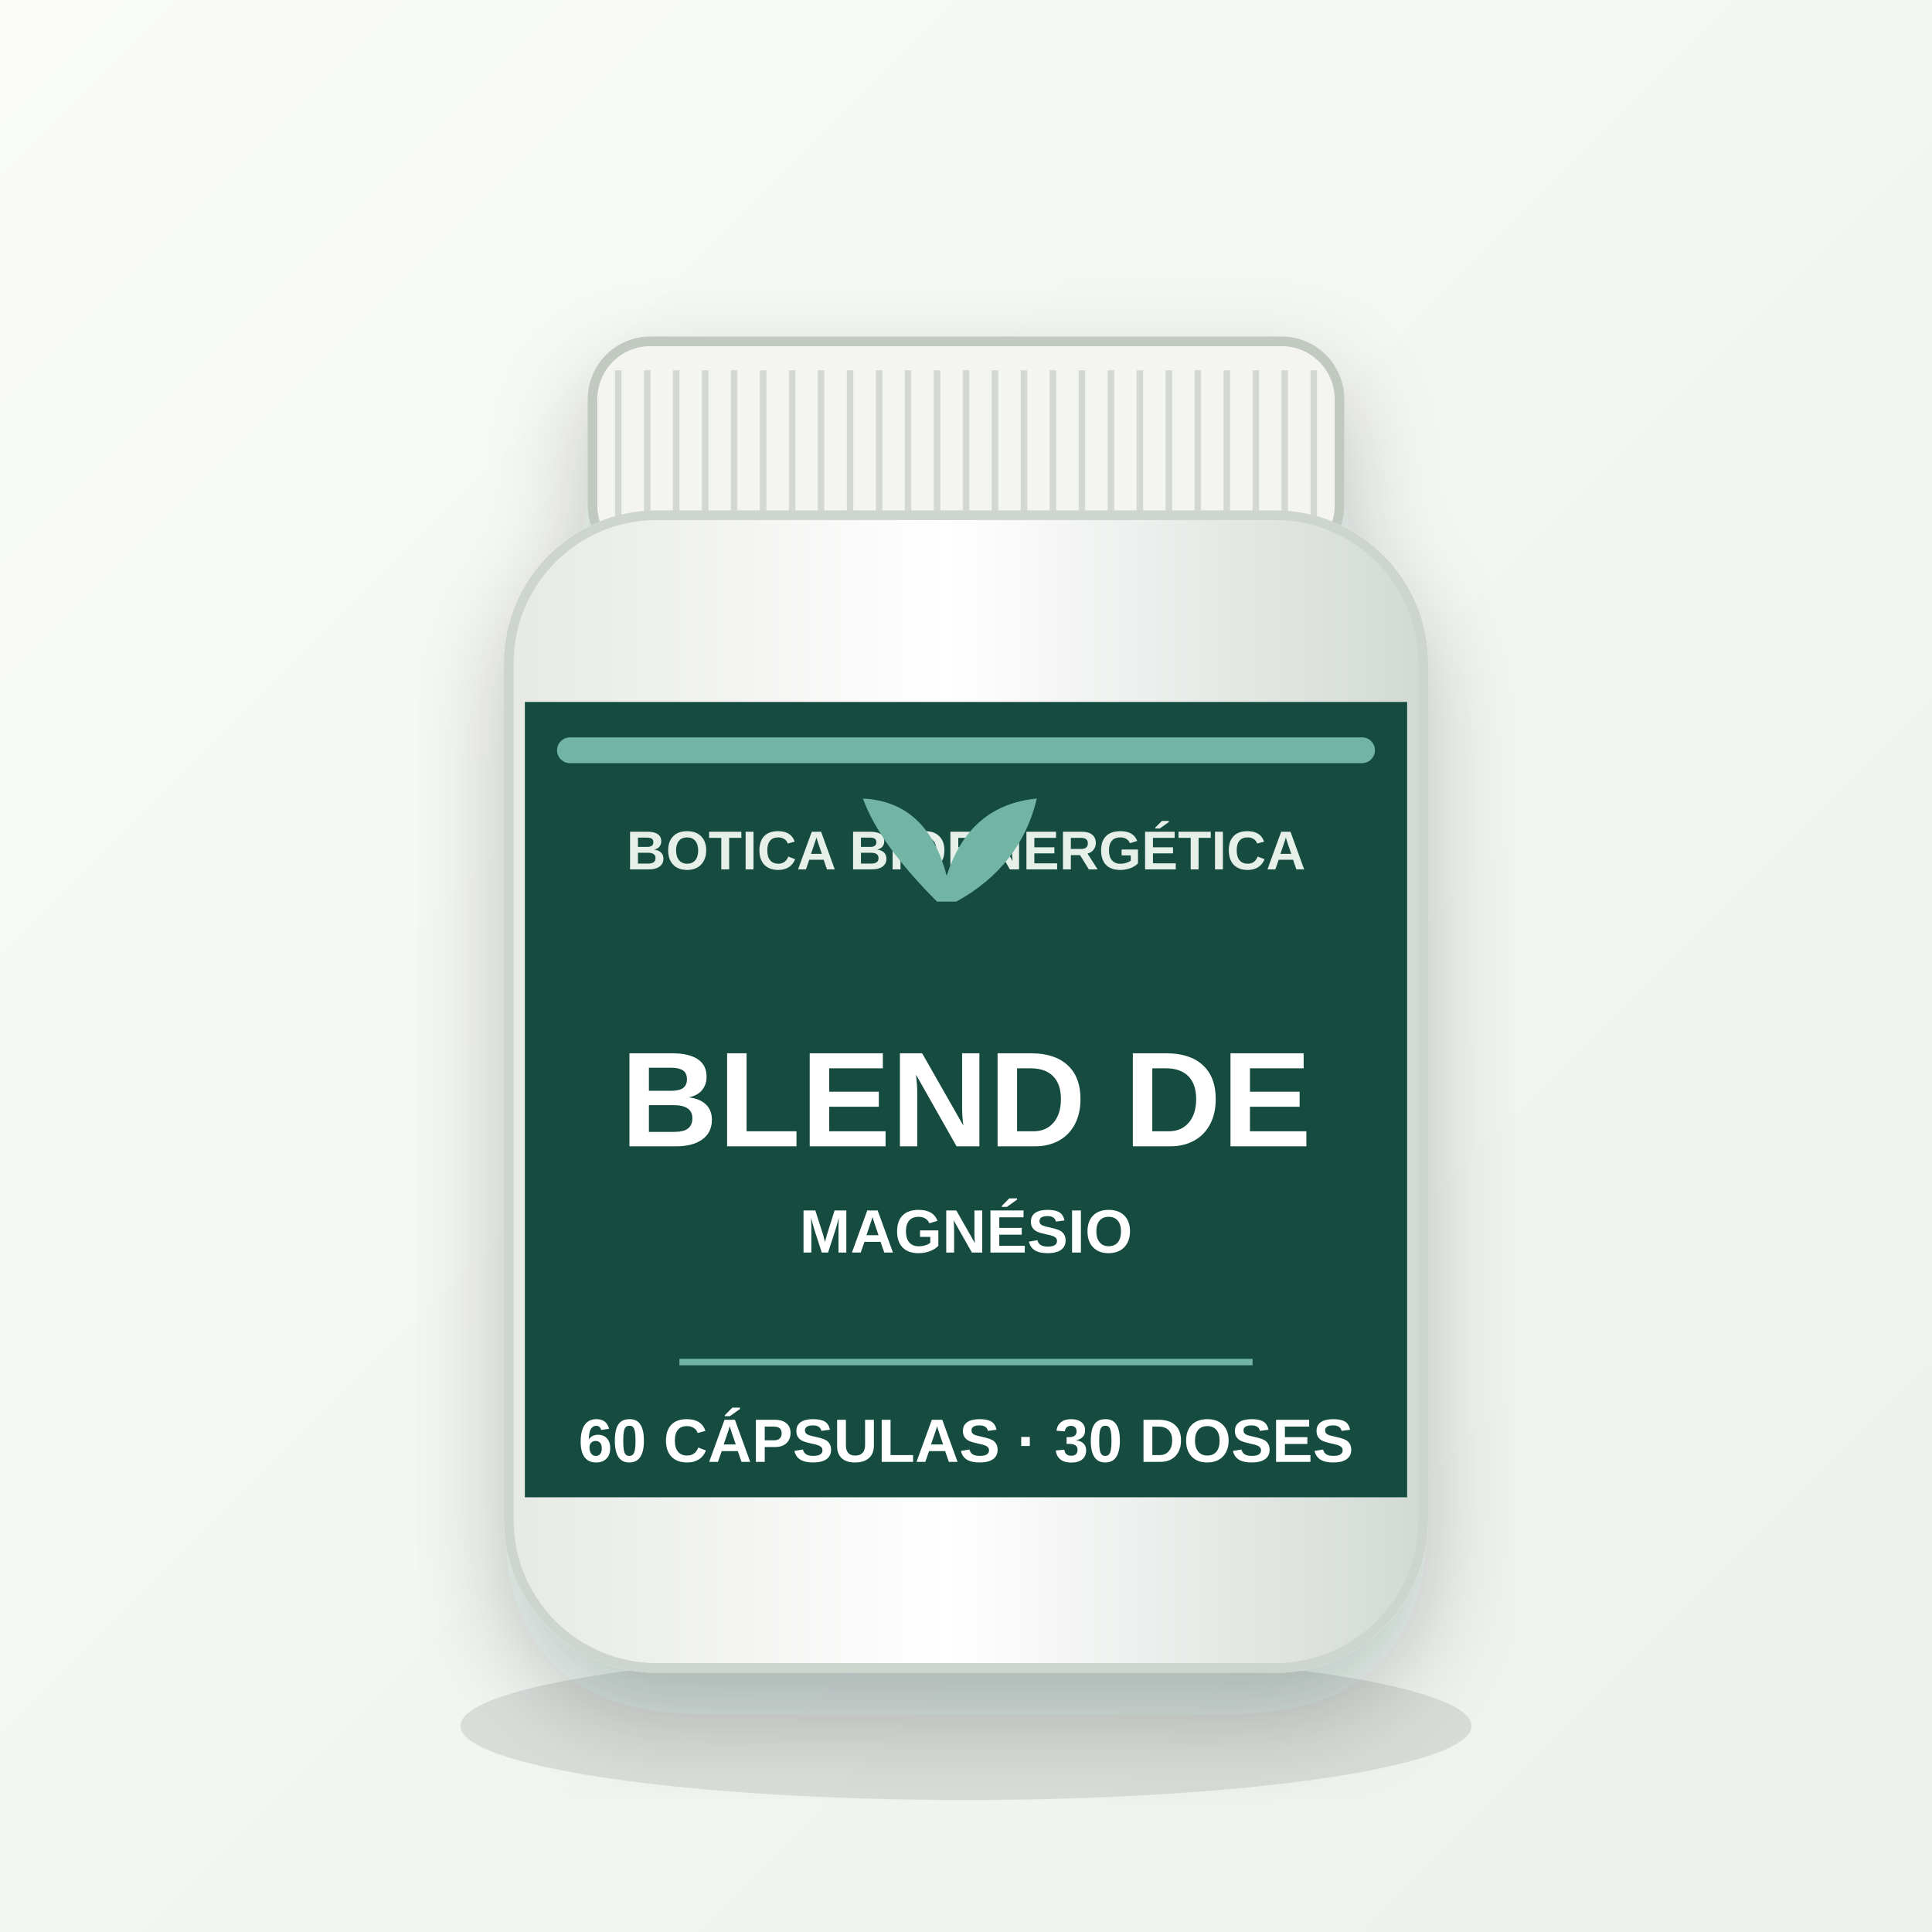
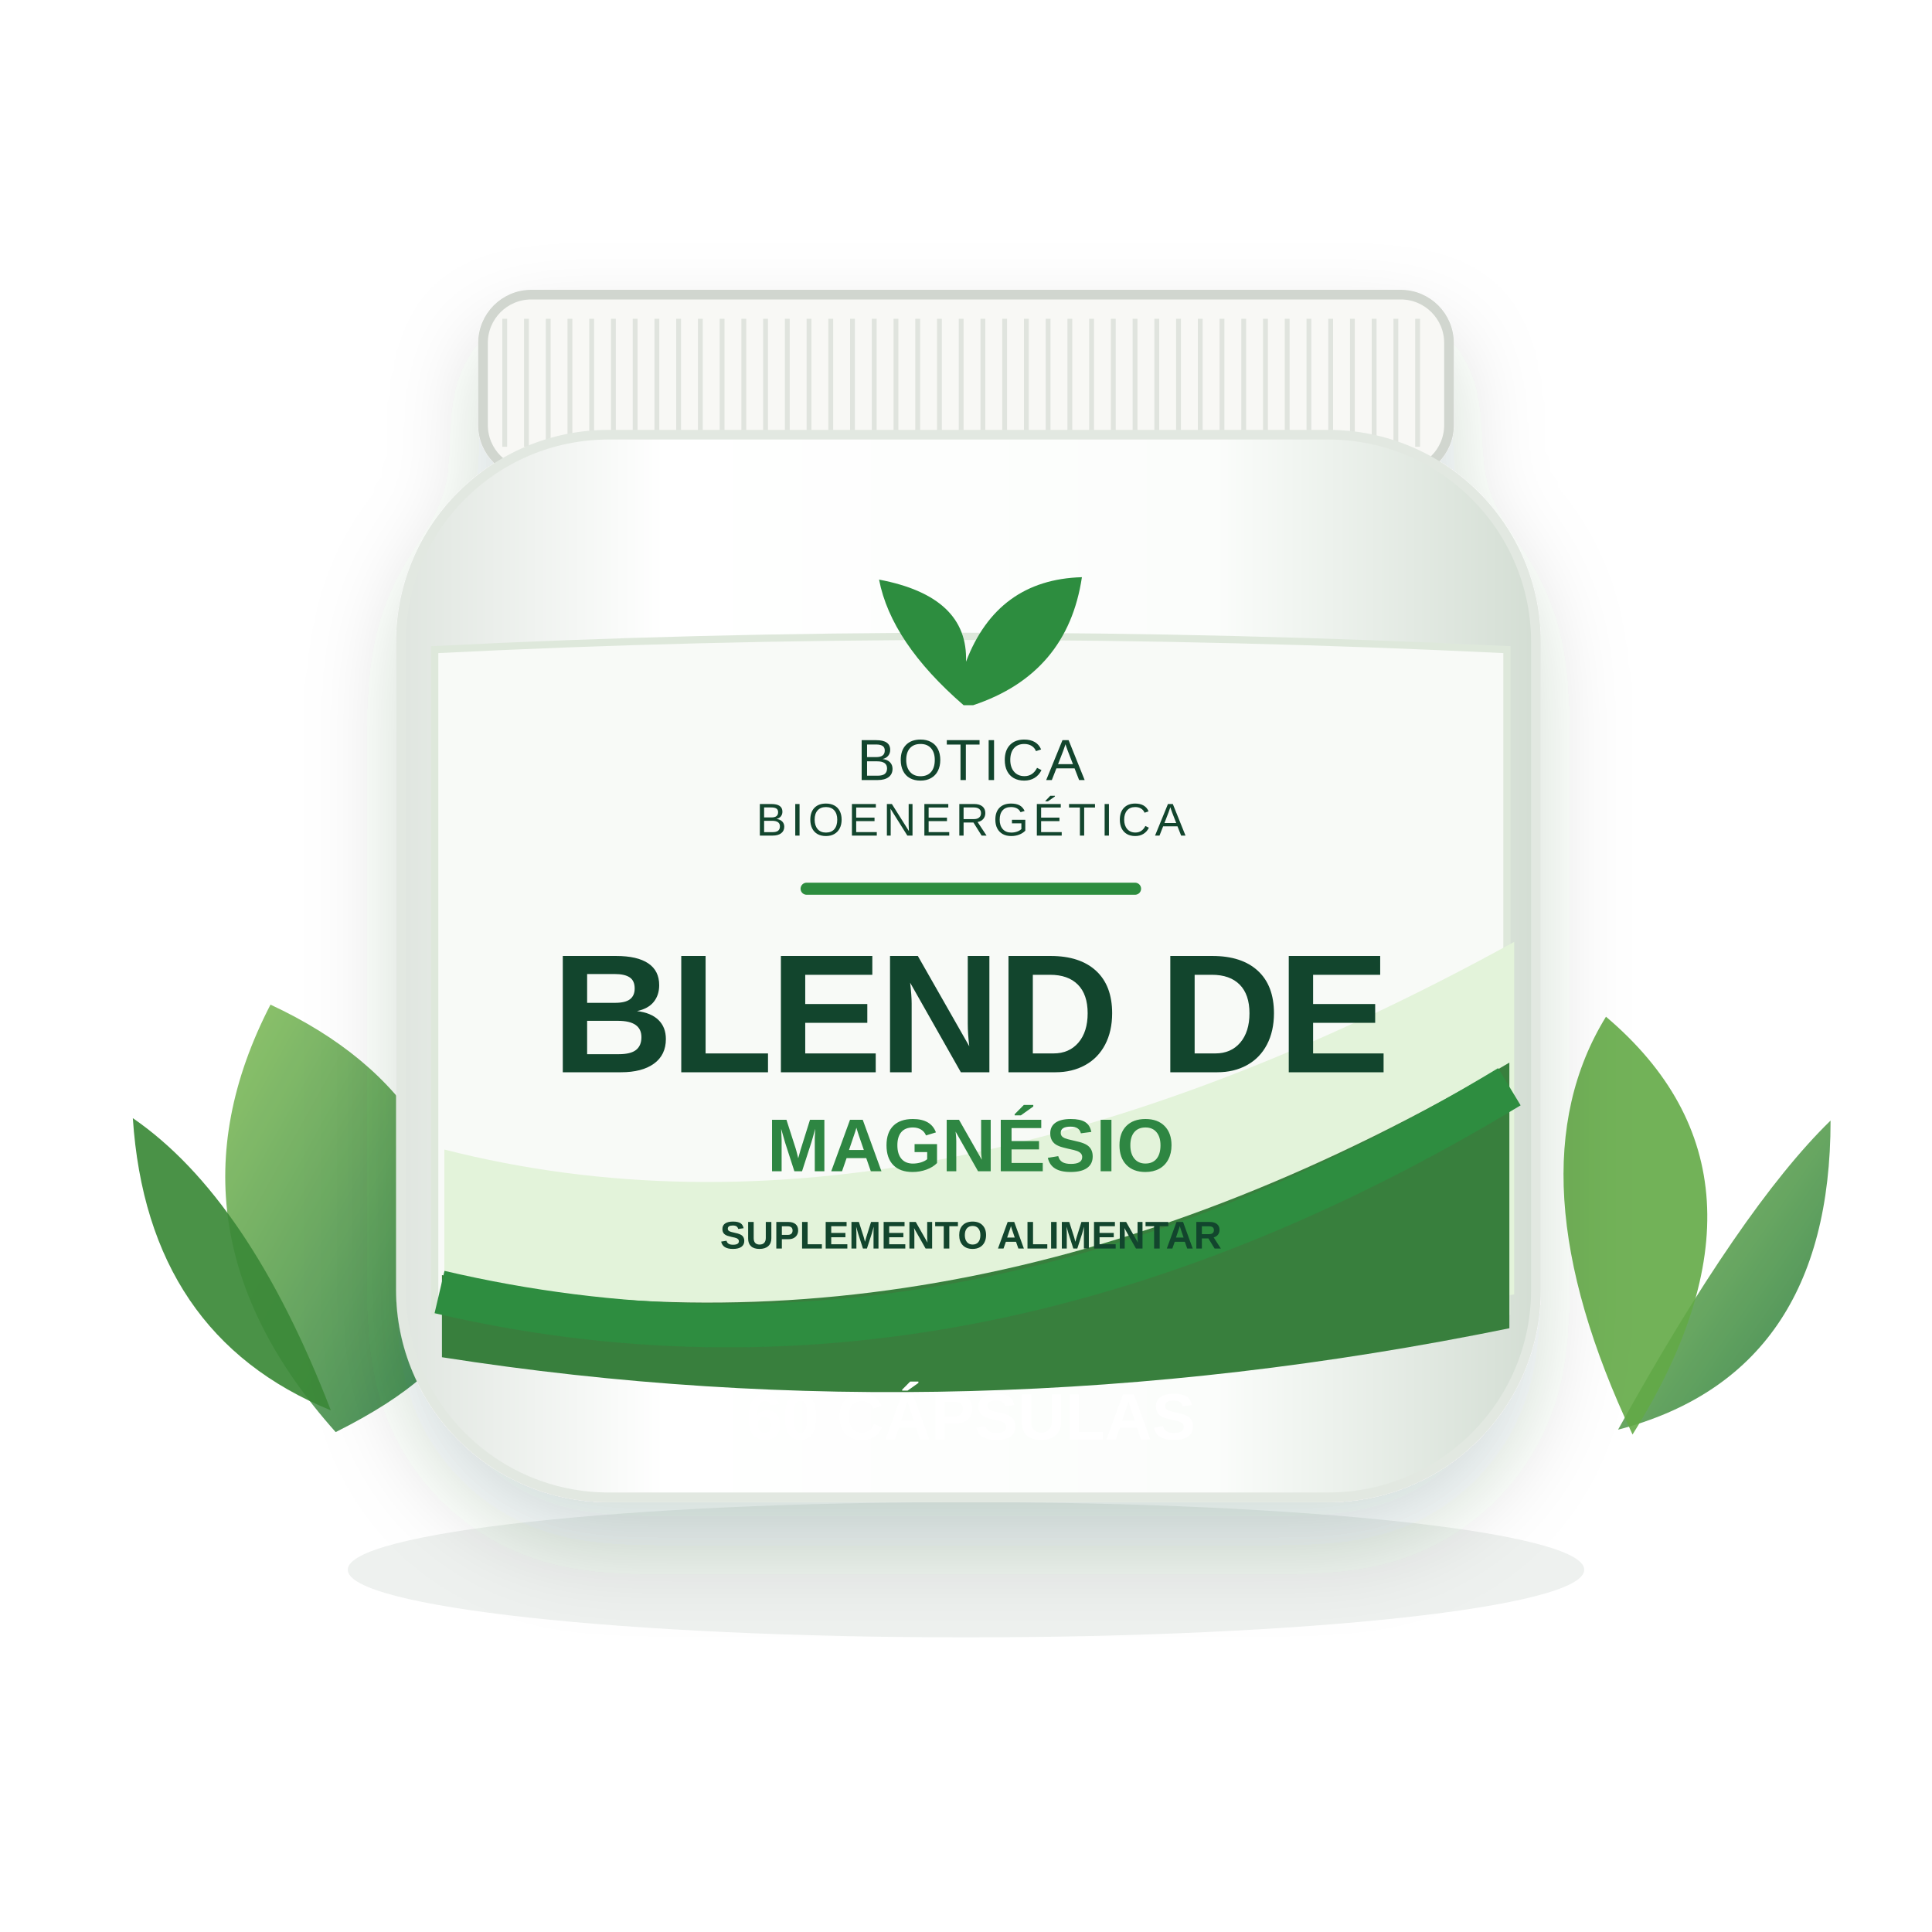
- <svg xmlns="http://www.w3.org/2000/svg" viewBox="0 0 600 600" role="img" aria-label="BLEND DE MAGNÉSIO 60 CÁPSULAS · 30 DOSES">
+ <svg xmlns="http://www.w3.org/2000/svg" viewBox="0 0 800 800" role="img" aria-label="BLEND DE MAGNÉSIO Botica Bioenergética">
  <defs>
-     <linearGradient id="bg" x2="1" y2="1">
-       <stop stop-color="#fafbf8" />
-       <stop offset="1" stop-color="#ecf1eb" />
+     <linearGradient id="glass" x1="0" x2="1">
+       <stop stop-color="#e0e6e0" />
+       <stop offset=".23" stop-color="#ffffff" />
+       <stop offset=".72" stop-color="#fbfdfb" />
+       <stop offset="1" stop-color="#d4ded4" />
    </linearGradient>
-     <linearGradient id="jar" x1="0" y1="0" x2="1" y2="0">
-       <stop stop-color="#e6e9e4" />
-       <stop offset=".48" stop-color="#ffffff" />
-       <stop offset="1" stop-color="#d2d9d3" />
+     <linearGradient id="amber" x1="0" x2="1">
+       <stop stop-color="#512e18" />
+       <stop offset=".45" stop-color="#b3753e" />
+       <stop offset="1" stop-color="#4e2c1b" />
    </linearGradient>
-     <filter id="shadow">
-       <feDropShadow dx="0" dy="13" stdDeviation="15" flood-color="#14251c" flood-opacity=".22" />
+     <filter id="shade" x="-30%" y="-30%" width="160%" height="160%">
+       <feDropShadow dx="0" dy="18" stdDeviation="18" flood-color="#0e3622" flood-opacity=".17" />
    </filter>
+     <linearGradient id="leaf" x1="0" y1="0" x2="1" y2="1">
+       <stop stop-color="#7dbb52" />
+       <stop offset="1" stop-color="#1e7339" />
+     </linearGradient>
  </defs>
-   <rect width="600" height="600" fill="url(#bg)" />
-   <ellipse cx="300" cy="536" rx="157" ry="23" fill="#1a2820" opacity=".11" />
-   <g filter="url(#shadow)">
-     <rect x="184" y="106" width="232" height="69" rx="18" fill="#f4f5f3" stroke="#c1c9c1" stroke-width="3" />
-     <path d="M192 115v48" stroke="#d3d8d3" stroke-width="2" />
-     <path d="M201 115v48" stroke="#d3d8d3" stroke-width="2" />
-     <path d="M210 115v48" stroke="#d3d8d3" stroke-width="2" />
-     <path d="M219 115v48" stroke="#d3d8d3" stroke-width="2" />
-     <path d="M228 115v48" stroke="#d3d8d3" stroke-width="2" />
-     <path d="M237 115v48" stroke="#d3d8d3" stroke-width="2" />
-     <path d="M246 115v48" stroke="#d3d8d3" stroke-width="2" />
-     <path d="M255 115v48" stroke="#d3d8d3" stroke-width="2" />
-     <path d="M264 115v48" stroke="#d3d8d3" stroke-width="2" />
-     <path d="M273 115v48" stroke="#d3d8d3" stroke-width="2" />
-     <path d="M282 115v48" stroke="#d3d8d3" stroke-width="2" />
-     <path d="M291 115v48" stroke="#d3d8d3" stroke-width="2" />
-     <path d="M300 115v48" stroke="#d3d8d3" stroke-width="2" />
-     <path d="M309 115v48" stroke="#d3d8d3" stroke-width="2" />
-     <path d="M318 115v48" stroke="#d3d8d3" stroke-width="2" />
-     <path d="M327 115v48" stroke="#d3d8d3" stroke-width="2" />
-     <path d="M336 115v48" stroke="#d3d8d3" stroke-width="2" />
-     <path d="M345 115v48" stroke="#d3d8d3" stroke-width="2" />
-     <path d="M354 115v48" stroke="#d3d8d3" stroke-width="2" />
-     <path d="M363 115v48" stroke="#d3d8d3" stroke-width="2" />
-     <path d="M372 115v48" stroke="#d3d8d3" stroke-width="2" />
-     <path d="M381 115v48" stroke="#d3d8d3" stroke-width="2" />
-     <path d="M390 115v48" stroke="#d3d8d3" stroke-width="2" />
-     <path d="M399 115v48" stroke="#d3d8d3" stroke-width="2" />
-     <path d="M408 115v48" stroke="#d3d8d3" stroke-width="2" />
-     <rect x="158" y="160" width="284" height="358" rx="46" fill="url(#jar)" stroke="#ced5ce" stroke-width="3" />
-     <path d="M163 218h274v247H163z" fill="#134b40" />
-     <rect x="173" y="229" width="254" height="8" rx="4" fill="#72b5a5" />
-     <text x="300" y="270" font-family="Arial,sans-serif" text-anchor="middle" fill="#e6f0e9" font-size="17" font-weight="700">BOTICA BIOENERGÉTICA</text>
-     <path d="M291 280q-18-18-23-32q20 1 26 24q7-22 28-24q-5 21-25 32" fill="#72b5a5" />
-     <text x="300" y="356" text-anchor="middle" font-family="Arial,sans-serif" font-size="42" font-weight="900" fill="#ffffff">BLEND DE</text>
-     <text x="300" y="389" text-anchor="middle" font-family="Arial,sans-serif" font-size="19" font-weight="700" fill="#ffffff">MAGNÉSIO</text>
-     <path d="M211 423h178" stroke="#72b5a5" stroke-width="2" />
-     <text x="300" y="454" text-anchor="middle" font-family="Arial,sans-serif" font-size="19" font-weight="700" fill="#ffffff">60 CÁPSULAS · 30 DOSES</text>
+   <rect width="800" height="800" fill="#ffffff" />
+   <ellipse cx="400" cy="650" rx="256" ry="28" fill="#21472e" opacity=".08" />
+   <path d="M139 593Q64 509 112 416Q198 456 192 546Q185 570 139 593Z" fill="url(#leaf)" opacity=".85" />
+   <path d="M137 584Q103 496 55 463Q61 553 137 584Z" fill="#3b8937" opacity=".92" />
+   <path d="M670 592Q721 500 758 464Q758 569 670 592Z" fill="url(#leaf)" opacity=".85" />
+   <path d="M676 594Q625 486 665 421Q743 487 676 594Z" fill="#63aa46" opacity=".9" />
+   <g filter="url(#shade)">
+     <rect x="200" y="122" width="400" height="74" rx="20" fill="#f8f8f5" stroke="#d1d6cf" stroke-width="4" />
+     <path d="M209 132v53" stroke="#e0e4de" stroke-width="2" />
+     <path d="M218 132v53" stroke="#e0e4de" stroke-width="2" />
+     <path d="M227 132v53" stroke="#e0e4de" stroke-width="2" />
+     <path d="M236 132v53" stroke="#e0e4de" stroke-width="2" />
+     <path d="M245 132v53" stroke="#e0e4de" stroke-width="2" />
+     <path d="M254 132v53" stroke="#e0e4de" stroke-width="2" />
+     <path d="M263 132v53" stroke="#e0e4de" stroke-width="2" />
+     <path d="M272 132v53" stroke="#e0e4de" stroke-width="2" />
+     <path d="M281 132v53" stroke="#e0e4de" stroke-width="2" />
+     <path d="M290 132v53" stroke="#e0e4de" stroke-width="2" />
+     <path d="M299 132v53" stroke="#e0e4de" stroke-width="2" />
+     <path d="M308 132v53" stroke="#e0e4de" stroke-width="2" />
+     <path d="M317 132v53" stroke="#e0e4de" stroke-width="2" />
+     <path d="M326 132v53" stroke="#e0e4de" stroke-width="2" />
+     <path d="M335 132v53" stroke="#e0e4de" stroke-width="2" />
+     <path d="M344 132v53" stroke="#e0e4de" stroke-width="2" />
+     <path d="M353 132v53" stroke="#e0e4de" stroke-width="2" />
+     <path d="M362 132v53" stroke="#e0e4de" stroke-width="2" />
+     <path d="M371 132v53" stroke="#e0e4de" stroke-width="2" />
+     <path d="M380 132v53" stroke="#e0e4de" stroke-width="2" />
+     <path d="M389 132v53" stroke="#e0e4de" stroke-width="2" />
+     <path d="M398 132v53" stroke="#e0e4de" stroke-width="2" />
+     <path d="M407 132v53" stroke="#e0e4de" stroke-width="2" />
+     <path d="M416 132v53" stroke="#e0e4de" stroke-width="2" />
+     <path d="M425 132v53" stroke="#e0e4de" stroke-width="2" />
+     <path d="M434 132v53" stroke="#e0e4de" stroke-width="2" />
+     <path d="M443 132v53" stroke="#e0e4de" stroke-width="2" />
+     <path d="M452 132v53" stroke="#e0e4de" stroke-width="2" />
+     <path d="M461 132v53" stroke="#e0e4de" stroke-width="2" />
+     <path d="M470 132v53" stroke="#e0e4de" stroke-width="2" />
+     <path d="M479 132v53" stroke="#e0e4de" stroke-width="2" />
+     <path d="M488 132v53" stroke="#e0e4de" stroke-width="2" />
+     <path d="M497 132v53" stroke="#e0e4de" stroke-width="2" />
+     <path d="M506 132v53" stroke="#e0e4de" stroke-width="2" />
+     <path d="M515 132v53" stroke="#e0e4de" stroke-width="2" />
+     <path d="M524 132v53" stroke="#e0e4de" stroke-width="2" />
+     <path d="M533 132v53" stroke="#e0e4de" stroke-width="2" />
+     <path d="M542 132v53" stroke="#e0e4de" stroke-width="2" />
+     <path d="M551 132v53" stroke="#e0e4de" stroke-width="2" />
+     <path d="M560 132v53" stroke="#e0e4de" stroke-width="2" />
+     <path d="M569 132v53" stroke="#e0e4de" stroke-width="2" />
+     <path d="M578 132v53" stroke="#e0e4de" stroke-width="2" />
+     <path d="M587 132v53" stroke="#e0e4de" stroke-width="2" />
+     <rect x="166" y="180" width="470" height="440" rx="86" fill="url(#glass)" stroke="#e2e8e1" stroke-width="4" />
+     <path d="M180 269Q398 258 624 269V543Q398 554 180 543Z" fill="#f8faf7" stroke="#dee8db" stroke-width="3" />
+     <path d="M184 476Q380 526 627 390V536Q376 572 184 535Z" fill="#e3f3da" />
+     <path d="M183 528Q400 573 625 440V550Q400 596 183 562Z" fill="#387f3e" />
+     <path d="M182 535Q400 586 625 450" fill="none" stroke="#2d8d3f" stroke-width="18" />
+   </g>
+   <g font-family="Arial,Helvetica,sans-serif" text-anchor="middle">
+     <path d="M399 292q-30-26-35-52q37 7 36 34q13-34 48-35q-6 40-45 53" fill="#2d8d3f" />
+     <text x="402" y="323" fill="#12452d" font-size="24" letter-spacing="1">BOTICA</text>
+     <text x="402" y="346" fill="#12452d" font-size="19" letter-spacing="1.8">BIOENERGÉTICA</text>
+     <path d="M334 368h136" stroke="#2d8d3f" stroke-width="5" stroke-linecap="round" />
+     <text x="402" y="444" fill="#12452d" font-size="70" font-weight="900" letter-spacing="-1.5">BLEND DE</text>
+     <text x="402" y="485" fill="#2e8642" font-size="31" font-weight="800">MAGNÉSIO</text>
+     <text x="402" y="517" fill="#12452d" font-size="16" font-weight="600">SUPLEMENTO ALIMENTAR</text>
+     <text x="402" y="596" fill="#ffffff" font-size="27" font-weight="800">60 CÁPSULAS</text>
  </g>
</svg>
